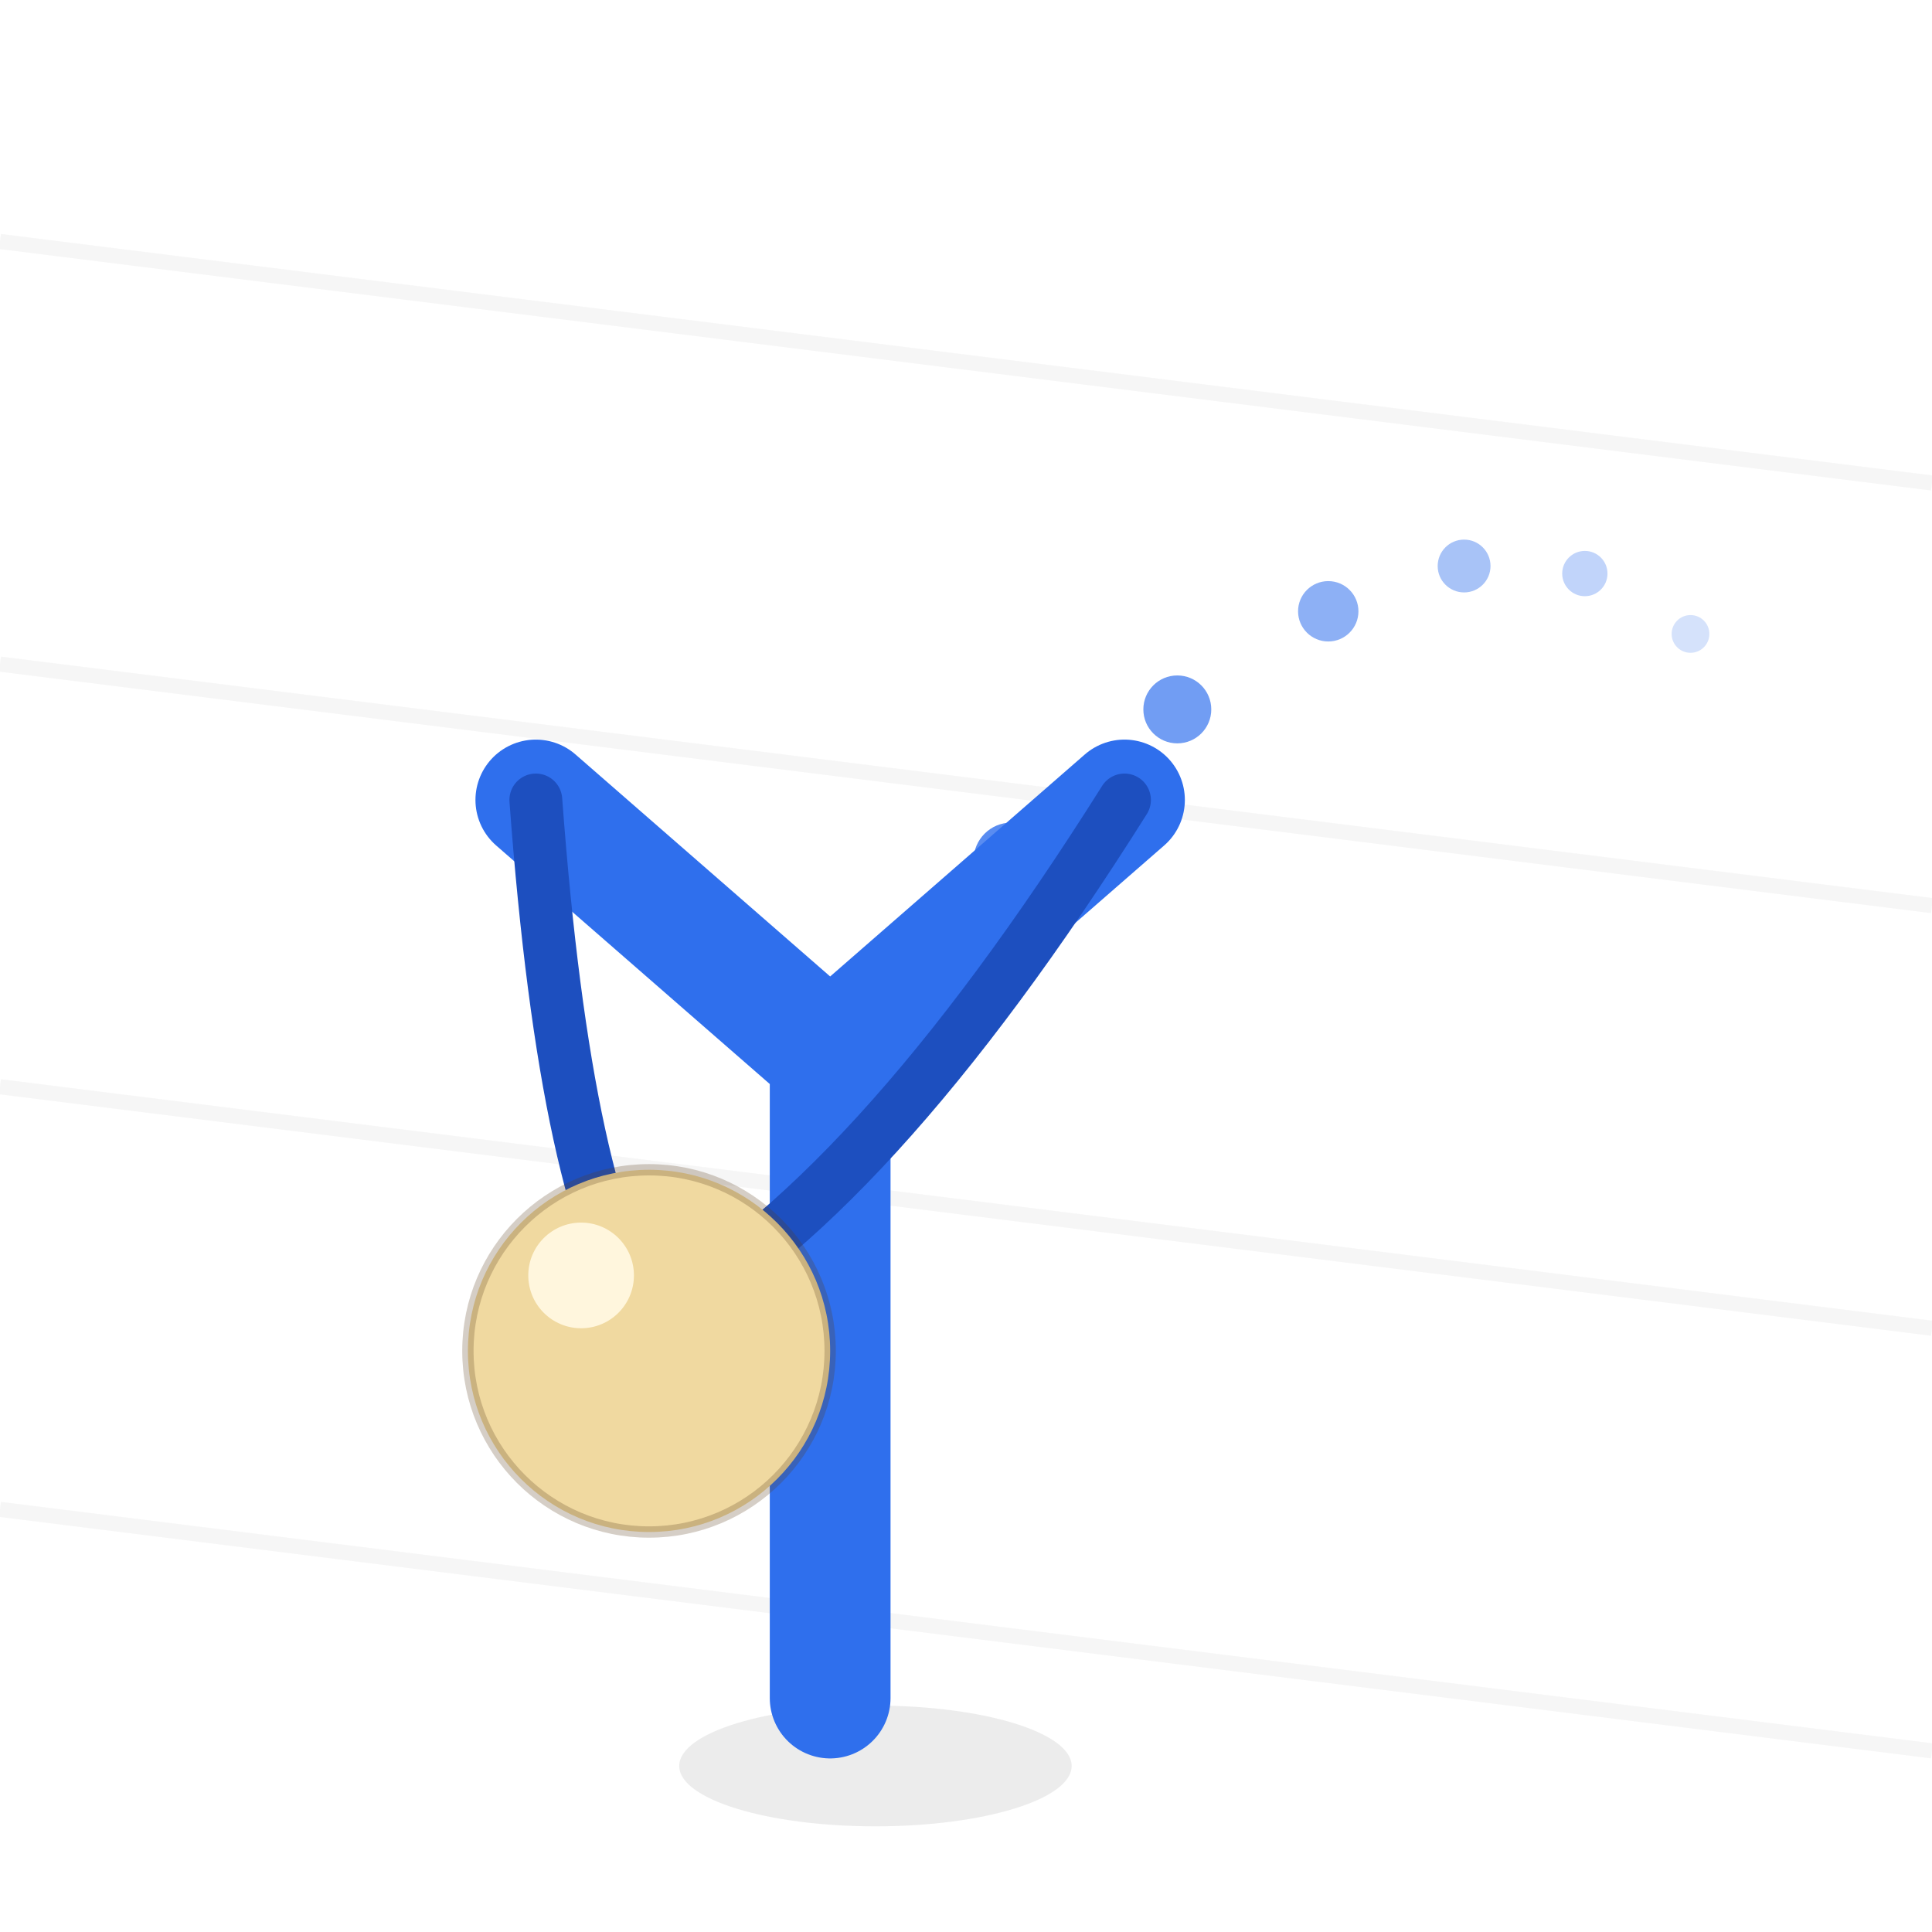
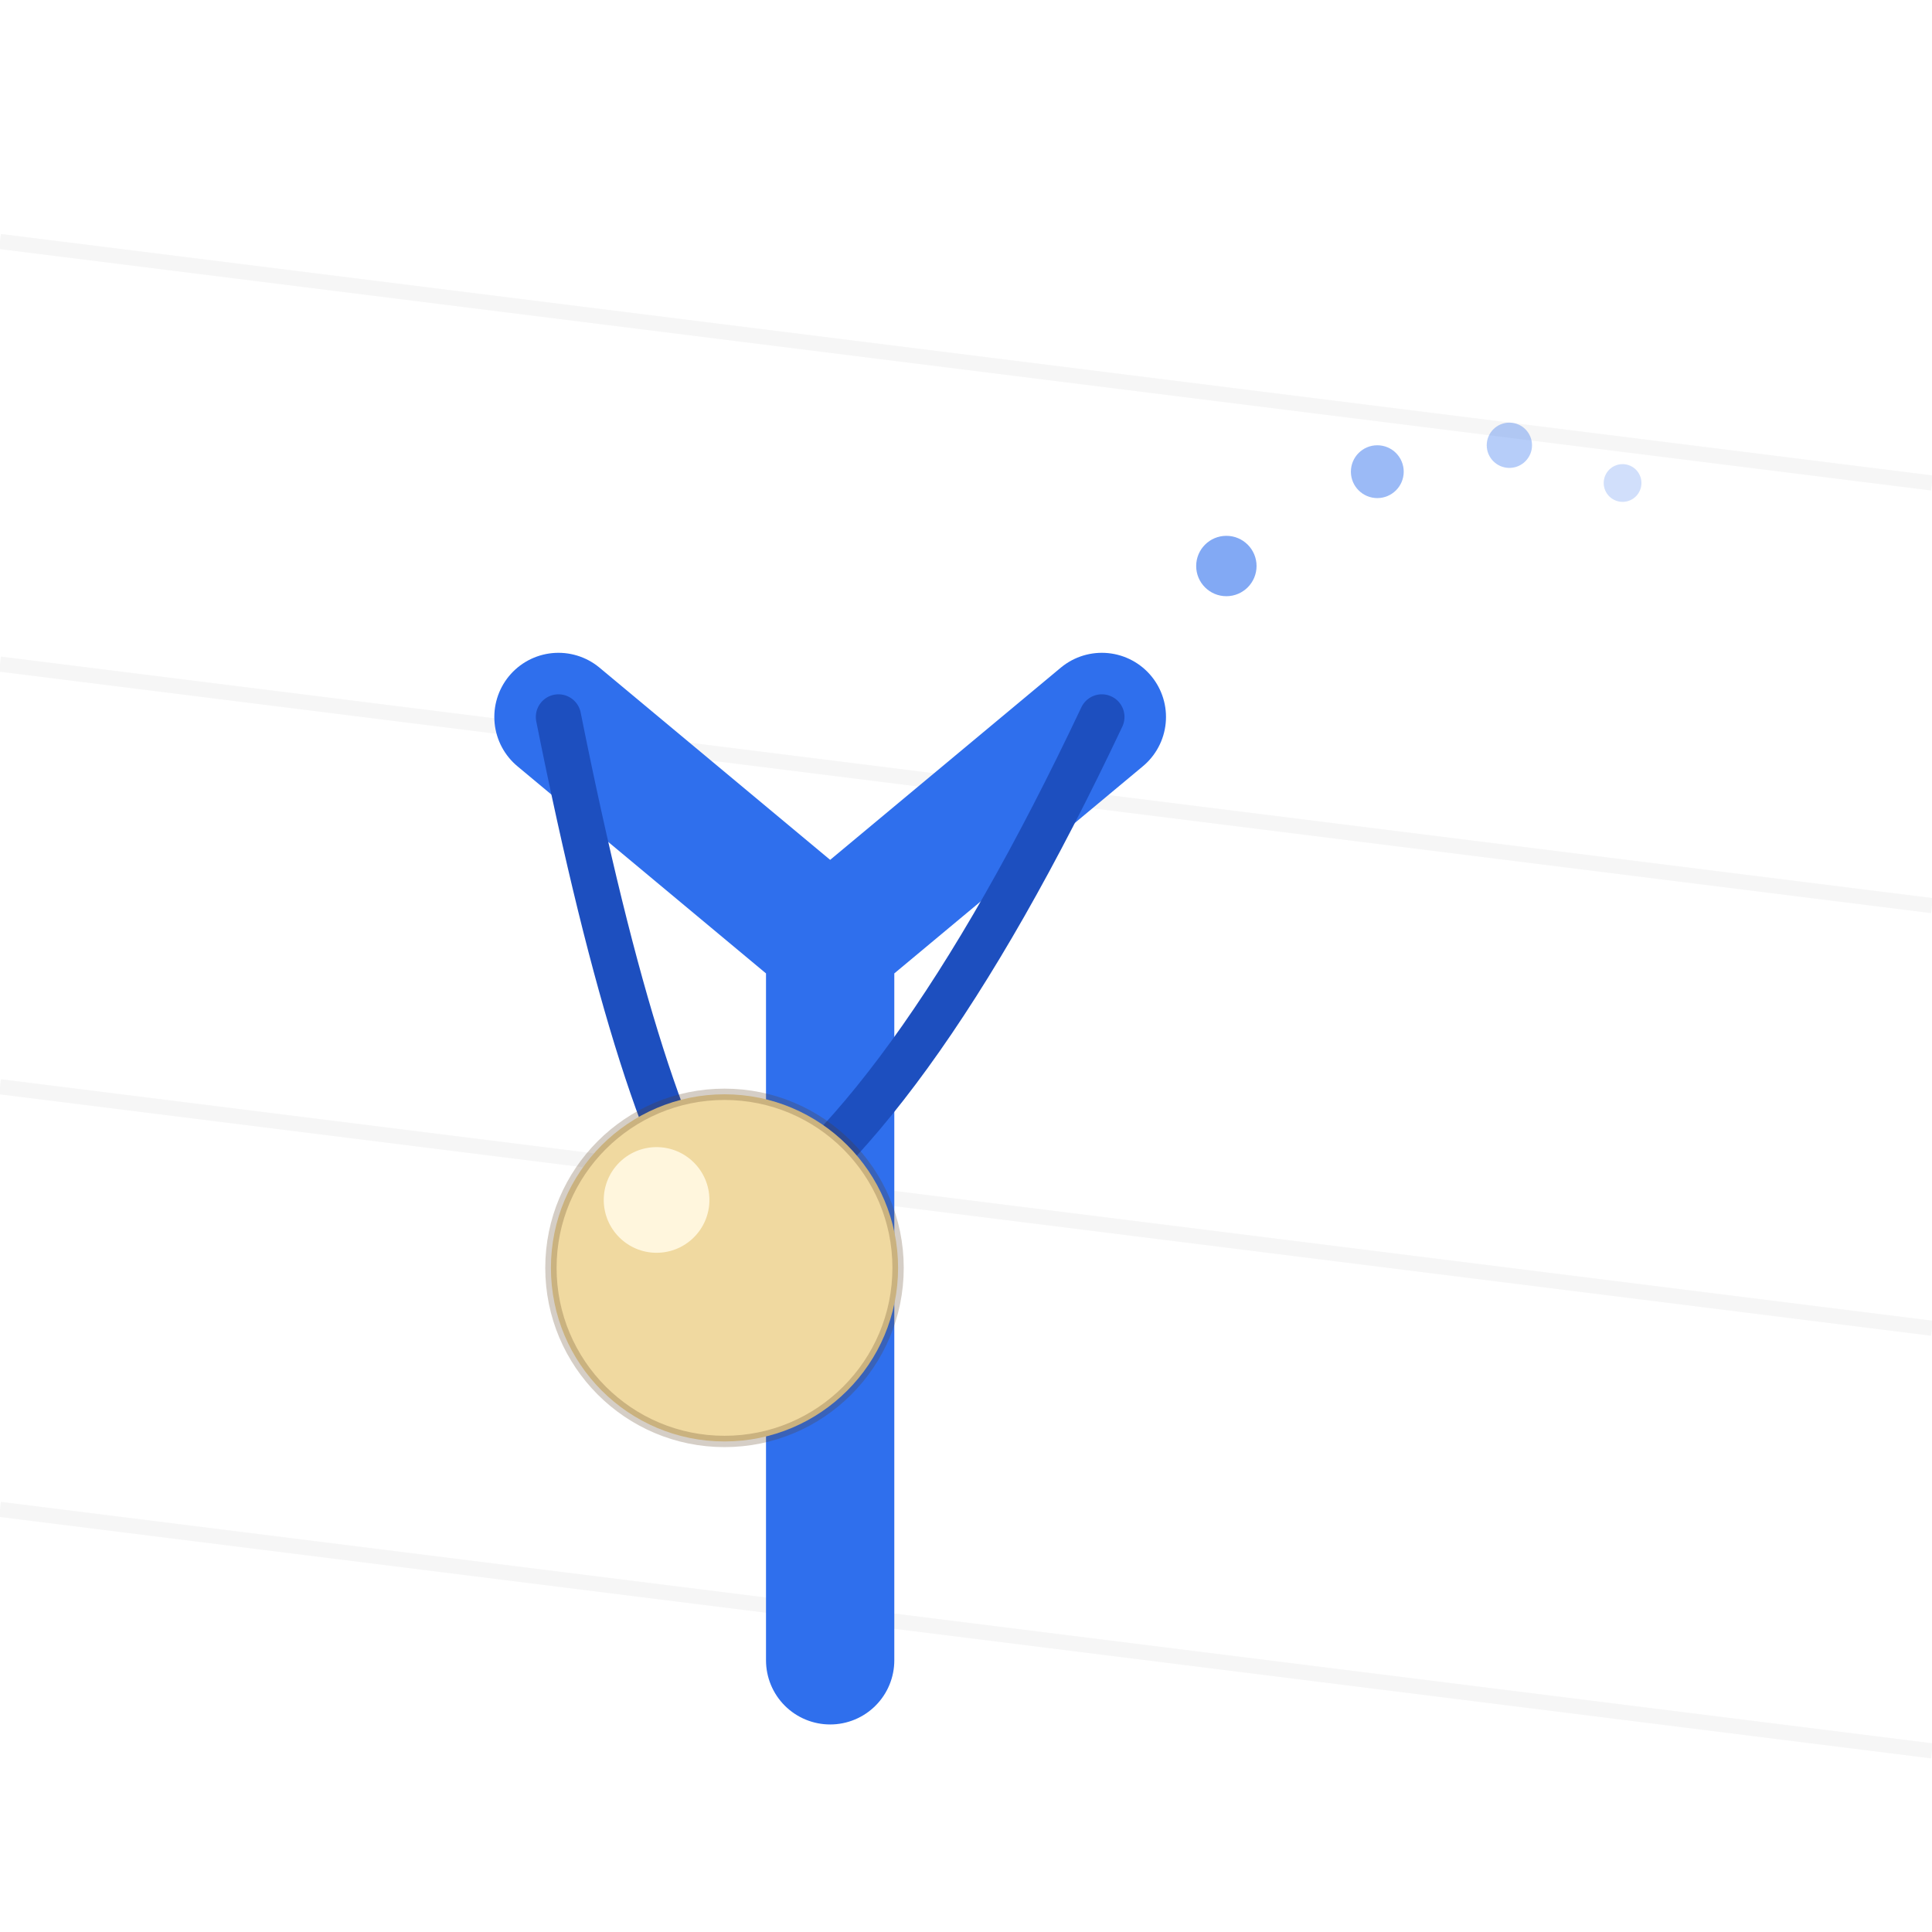
<svg xmlns="http://www.w3.org/2000/svg" viewBox="0 0 512 512" fill="none">
  <rect width="512" height="512" fill="#ffffff" />
  <g opacity="0.04" stroke="#111111" stroke-width="4">
    <path d="M0 64L512 128M0 176L512 240M0 288L512 352M0 400L512 464" />
  </g>
-   <g transform="translate(220 280)">
-     <ellipse cx="12" cy="188" rx="52" ry="16" fill="rgba(17,17,17,0.08)" />
+   <g transform="translate(220 250)">
    <g fill="#2f6fed">
-       <circle cx="48" cy="-52" r="10" opacity="0.8" />
-       <circle cx="92" cy="-92" r="9" opacity="0.68" />
-       <circle cx="132" cy="-118" r="8" opacity="0.55" />
-       <circle cx="168" cy="-130" r="7" opacity="0.42" />
-       <circle cx="200" cy="-128" r="6" opacity="0.3" />
-       <circle cx="228" cy="-112" r="5" opacity="0.2" />
+       <circle cx="60" cy="-60" r="9" opacity="0.75" />
+       <circle cx="105" cy="-100" r="8" opacity="0.6" />
+       <circle cx="145" cy="-125" r="7" opacity="0.48" />
+       <circle cx="180" cy="-132" r="6" opacity="0.35" />
+       <circle cx="210" cy="-122" r="5" opacity="0.22" />
    </g>
-     <path d="M0 170V0M-78 -68L0 0L78 -68" stroke="#2f6fed" stroke-width="32" stroke-linecap="round" stroke-linejoin="round" />
-     <path d="M-78 -68Q-70 40 -48 70" stroke="#1d4fbf" stroke-width="14" stroke-linecap="round" fill="none" />
-     <path d="M78 -68Q10 40 -48 70" stroke="#1d4fbf" stroke-width="14" stroke-linecap="round" fill="none" />
-     <circle cx="-48" cy="78" r="48" fill="#f0d9a0" />
-     <circle cx="-66" cy="58" r="14" fill="#fff6dd" />
-     <circle cx="-48" cy="78" r="48" stroke="rgba(90,60,30,0.25)" stroke-width="3" />
+     <path d="M0 190V0M-72 -60L0 0L72 -60" stroke="#2f6fed" stroke-width="34" stroke-linecap="round" stroke-linejoin="round" />
+     <path d="M-72 -60Q-50 50 -28 78" stroke="#1d4fbf" stroke-width="12" stroke-linecap="round" fill="none" />
+     <path d="M72 -60Q20 50 -28 78" stroke="#1d4fbf" stroke-width="12" stroke-linecap="round" fill="none" />
+     <circle cx="-28" cy="86" r="46" fill="#f0d9a0" />
+     <circle cx="-46" cy="68" r="14" fill="#fff6dd" />
+     <circle cx="-28" cy="86" r="46" stroke="rgba(90,60,30,0.25)" stroke-width="3" />
  </g>
</svg>
